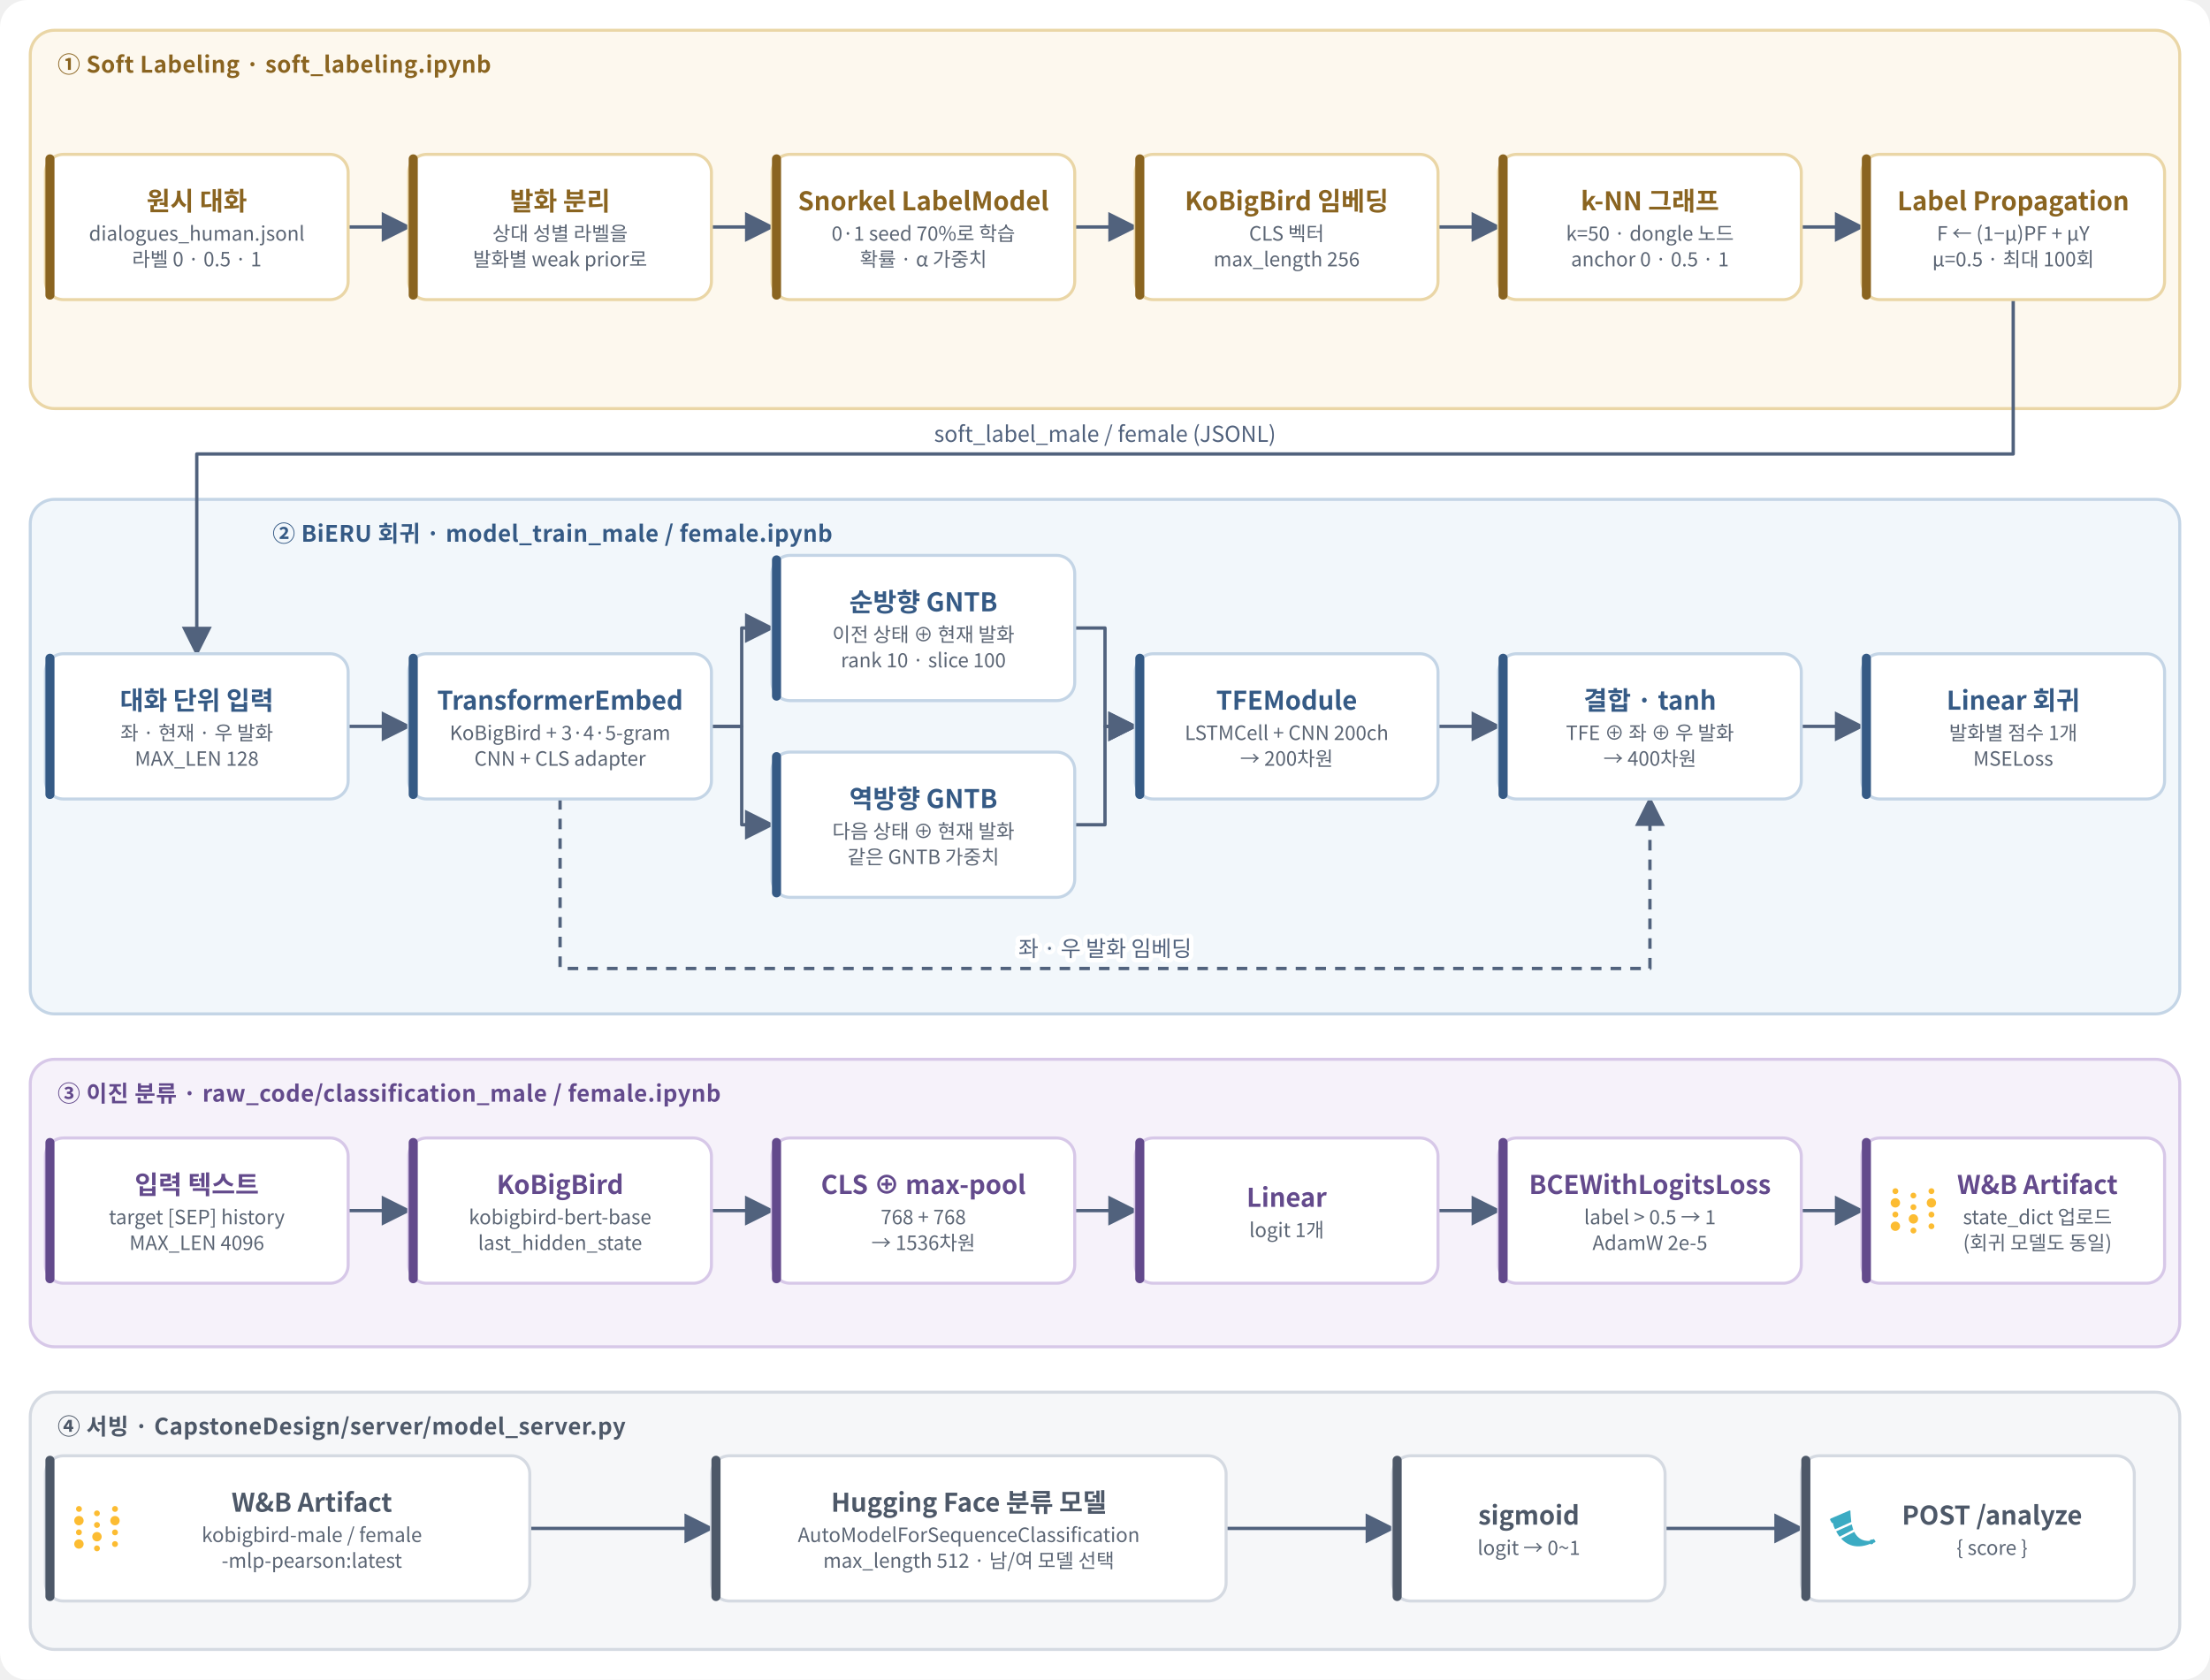
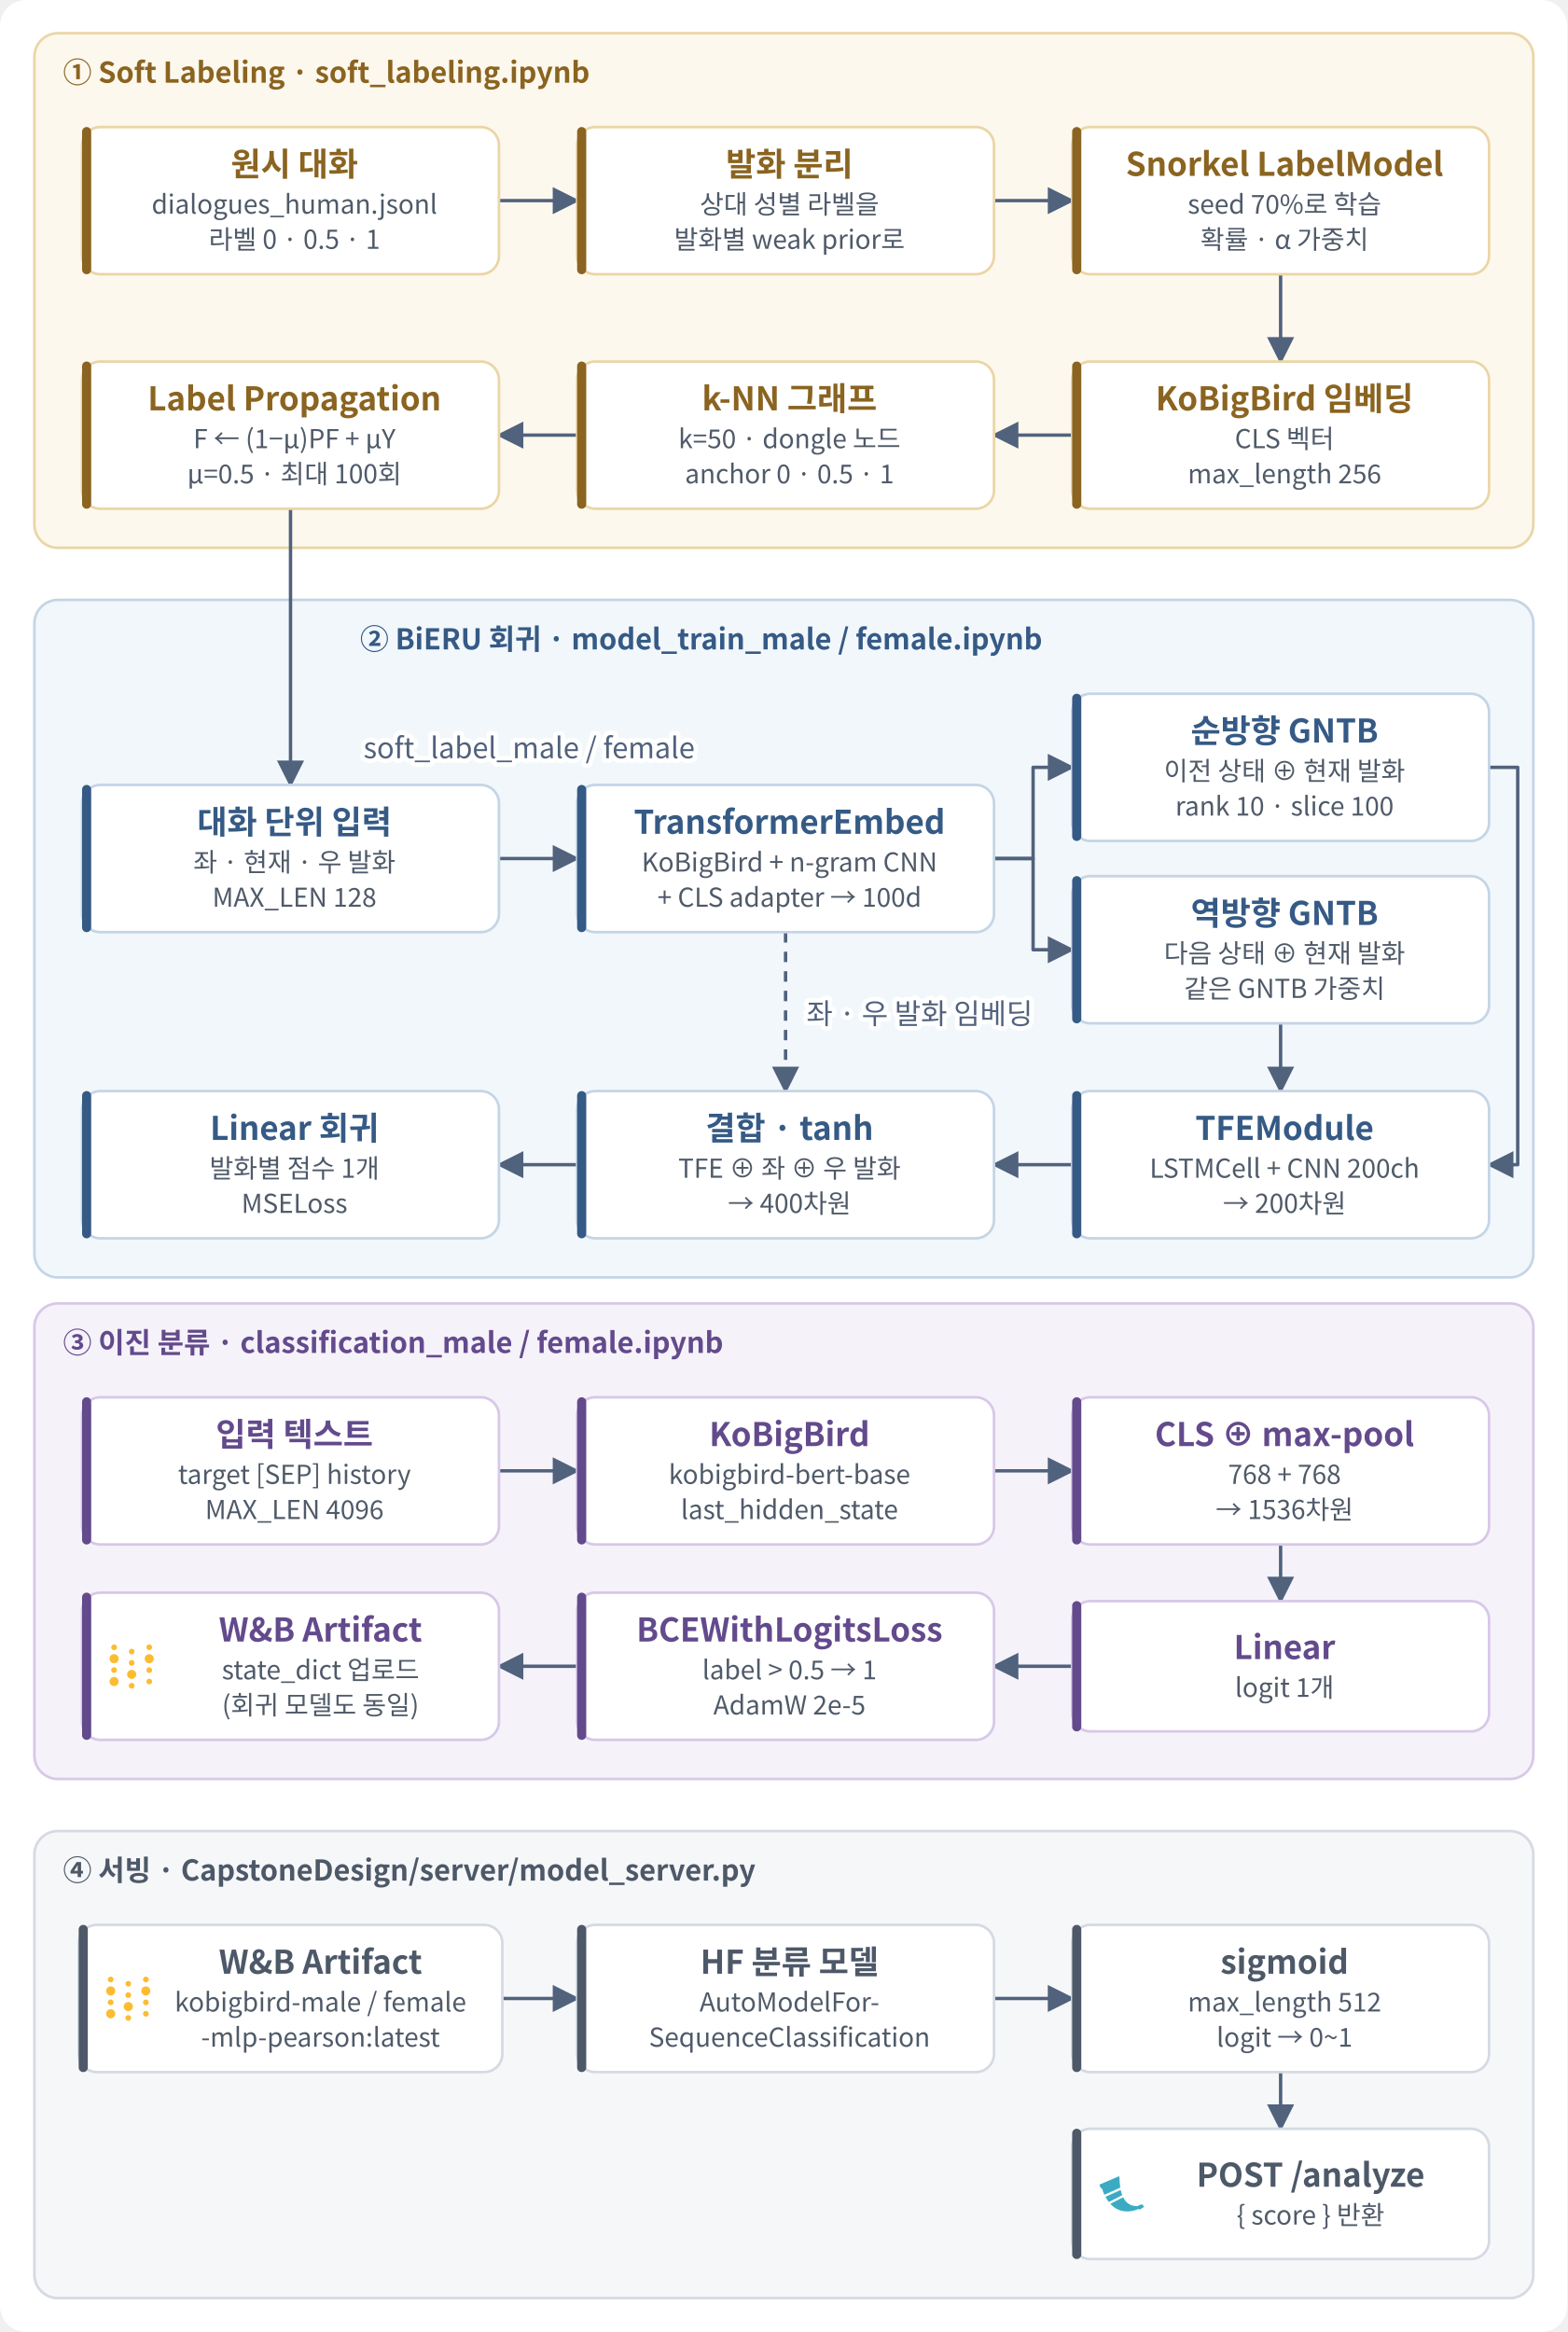
- <svg xmlns="http://www.w3.org/2000/svg" viewBox="0 0 1460 1110" width="1460" height="1110" font-family="Pretendard, 'Apple SD Gothic Neo', 'Noto Sans KR', 'Noto Sans CJK KR', 'Malgun Gothic', sans-serif">
+ <svg xmlns="http://www.w3.org/2000/svg" viewBox="-43 -44 1203 1790" width="1203" height="1790" font-family="Pretendard, 'Apple SD Gothic Neo', 'Noto Sans KR', 'Noto Sans CJK KR', 'Malgun Gothic', sans-serif">
  <defs>
-     <marker id="ah" viewBox="0 0 10 10" refX="9" refY="5" markerWidth="9" markerHeight="9" orient="auto-start-reverse">
+     <marker id="ah" viewBox="0 0 10 10" refX="9" refY="5" markerWidth="8" markerHeight="8" orient="auto-start-reverse">
      <path d="M0,0 L10,5 L0,10 z" fill="#51627d" />
    </marker>
  </defs>
-   <rect x="0" y="0" width="1460" height="1110" rx="18" fill="#ffffff" />
-   <rect x="20" y="20" width="1420" height="250" rx="16" fill="#fdf8ee" stroke="#ead6a6" stroke-width="2" />
-   <text x="38" y="48" font-size="15" font-weight="700" fill="#8a6420" letter-spacing="0.3">① Soft Labeling  ·  soft_labeling.ipynb</text>
-   <rect x="20" y="330" width="1420" height="340" rx="16" fill="#f2f7fb" stroke="#c4d5e6" stroke-width="2" />
-   <text x="180" y="358" font-size="15" font-weight="700" fill="#355a85" letter-spacing="0.3">② BiERU 회귀  ·  model_train_male / female.ipynb</text>
-   <rect x="20" y="700" width="1420" height="190" rx="16" fill="#f6f2fa" stroke="#d7c8e8" stroke-width="2" />
-   <text x="38" y="728" font-size="15" font-weight="700" fill="#634a8c" letter-spacing="0.3">③ 이진 분류  ·  raw_code/classification_male / female.ipynb</text>
-   <rect x="20" y="920" width="1420" height="170" rx="16" fill="#f6f7f9" stroke="#d5dae2" stroke-width="2" />
-   <text x="38" y="948" font-size="15" font-weight="700" fill="#4d5868" letter-spacing="0.3">④ 서빙  ·  CapstoneDesign/server/model_server.py</text>
-   <path d="M230.0,150.0 L270.0,150.0" fill="none" stroke="#51627d" stroke-width="2.2" stroke-linejoin="round" marker-end="url(#ah)" />
-   <path d="M470.0,150.0 L510.0,150.0" fill="none" stroke="#51627d" stroke-width="2.2" stroke-linejoin="round" marker-end="url(#ah)" />
-   <path d="M710.0,150.0 L750.0,150.0" fill="none" stroke="#51627d" stroke-width="2.2" stroke-linejoin="round" marker-end="url(#ah)" />
-   <path d="M950.0,150.0 L990.0,150.0" fill="none" stroke="#51627d" stroke-width="2.2" stroke-linejoin="round" marker-end="url(#ah)" />
-   <path d="M1190.0,150.0 L1230.0,150.0" fill="none" stroke="#51627d" stroke-width="2.2" stroke-linejoin="round" marker-end="url(#ah)" />
-   <path d="M1330.0,198.0 L1330.0,300.0 L130.0,300.0 L130.0,432.0" fill="none" stroke="#51627d" stroke-width="2.2" stroke-linejoin="round" marker-end="url(#ah)" />
-   <path d="M230.0,480.0 L270.0,480.0" fill="none" stroke="#51627d" stroke-width="2.2" stroke-linejoin="round" marker-end="url(#ah)" />
-   <path d="M470.0,480.0 L490.0,480.0 L490.0,415.0 L510.0,415.0" fill="none" stroke="#51627d" stroke-width="2.2" stroke-linejoin="round" marker-end="url(#ah)" />
-   <path d="M470.0,480.0 L490.0,480.0 L490.0,545.0 L510.0,545.0" fill="none" stroke="#51627d" stroke-width="2.2" stroke-linejoin="round" marker-end="url(#ah)" />
-   <path d="M710.0,415.0 L730.0,415.0 L730.0,480.0 L750.0,480.0" fill="none" stroke="#51627d" stroke-width="2.2" stroke-linejoin="round" marker-end="url(#ah)" />
-   <path d="M710.0,545.0 L730.0,545.0 L730.0,480.0 L750.0,480.0" fill="none" stroke="#51627d" stroke-width="2.2" stroke-linejoin="round" marker-end="url(#ah)" />
-   <path d="M950.0,480.0 L990.0,480.0" fill="none" stroke="#51627d" stroke-width="2.2" stroke-linejoin="round" marker-end="url(#ah)" />
-   <path d="M1190.0,480.0 L1230.0,480.0" fill="none" stroke="#51627d" stroke-width="2.2" stroke-linejoin="round" marker-end="url(#ah)" />
-   <path d="M370.0,528.0 L370.0,640.0 L1090.0,640.0 L1090.0,528.0" fill="none" stroke="#51627d" stroke-width="2.2" stroke-linejoin="round" stroke-dasharray="7 6" marker-end="url(#ah)" />
-   <path d="M230.0,800.0 L270.0,800.0" fill="none" stroke="#51627d" stroke-width="2.2" stroke-linejoin="round" marker-end="url(#ah)" />
-   <path d="M470.0,800.0 L510.0,800.0" fill="none" stroke="#51627d" stroke-width="2.2" stroke-linejoin="round" marker-end="url(#ah)" />
-   <path d="M710.0,800.0 L750.0,800.0" fill="none" stroke="#51627d" stroke-width="2.2" stroke-linejoin="round" marker-end="url(#ah)" />
-   <path d="M950.0,800.0 L990.0,800.0" fill="none" stroke="#51627d" stroke-width="2.2" stroke-linejoin="round" marker-end="url(#ah)" />
-   <path d="M1190.0,800.0 L1230.0,800.0" fill="none" stroke="#51627d" stroke-width="2.2" stroke-linejoin="round" marker-end="url(#ah)" />
-   <path d="M350.0,1010.0 L470.0,1010.0" fill="none" stroke="#51627d" stroke-width="2.2" stroke-linejoin="round" marker-end="url(#ah)" />
-   <path d="M810.0,1010.0 L920.0,1010.0" fill="none" stroke="#51627d" stroke-width="2.2" stroke-linejoin="round" marker-end="url(#ah)" />
-   <path d="M1100.0,1010.0 L1190.0,1010.0" fill="none" stroke="#51627d" stroke-width="2.2" stroke-linejoin="round" marker-end="url(#ah)" />
-   <rect x="30.0" y="102.0" width="200" height="96" rx="12" fill="#ffffff" stroke="#ead6a6" stroke-width="2" />
-   <rect x="30.0" y="102.0" width="6" height="96" rx="3" fill="#8a6420" />
-   <text x="130" y="139.0" text-anchor="middle" font-size="17" font-weight="700" fill="#8a6420">원시 대화</text>
-   <text x="130" y="159.0" text-anchor="middle" font-size="13" fill="#5b6574">dialogues_human.jsonl</text>
-   <text x="130" y="176.0" text-anchor="middle" font-size="13" fill="#5b6574">라벨 0 · 0.5 · 1</text>
-   <rect x="270.0" y="102.0" width="200" height="96" rx="12" fill="#ffffff" stroke="#ead6a6" stroke-width="2" />
-   <rect x="270.0" y="102.0" width="6" height="96" rx="3" fill="#8a6420" />
-   <text x="370" y="139.0" text-anchor="middle" font-size="17" font-weight="700" fill="#8a6420">발화 분리</text>
-   <text x="370" y="159.0" text-anchor="middle" font-size="13" fill="#5b6574">상대 성별 라벨을</text>
-   <text x="370" y="176.0" text-anchor="middle" font-size="13" fill="#5b6574">발화별 weak prior로</text>
-   <rect x="510.0" y="102.0" width="200" height="96" rx="12" fill="#ffffff" stroke="#ead6a6" stroke-width="2" />
-   <rect x="510.0" y="102.0" width="6" height="96" rx="3" fill="#8a6420" />
-   <text x="610" y="139.0" text-anchor="middle" font-size="17" font-weight="700" fill="#8a6420">Snorkel LabelModel</text>
-   <text x="610" y="159.0" text-anchor="middle" font-size="13" fill="#5b6574">0·1 seed 70%로 학습</text>
-   <text x="610" y="176.0" text-anchor="middle" font-size="13" fill="#5b6574">확률 · α 가중치</text>
-   <rect x="750.0" y="102.0" width="200" height="96" rx="12" fill="#ffffff" stroke="#ead6a6" stroke-width="2" />
-   <rect x="750.0" y="102.0" width="6" height="96" rx="3" fill="#8a6420" />
-   <text x="850" y="139.0" text-anchor="middle" font-size="17" font-weight="700" fill="#8a6420">KoBigBird 임베딩</text>
-   <text x="850" y="159.0" text-anchor="middle" font-size="13" fill="#5b6574">CLS 벡터</text>
-   <text x="850" y="176.0" text-anchor="middle" font-size="13" fill="#5b6574">max_length 256</text>
-   <rect x="990.0" y="102.0" width="200" height="96" rx="12" fill="#ffffff" stroke="#ead6a6" stroke-width="2" />
-   <rect x="990.0" y="102.0" width="6" height="96" rx="3" fill="#8a6420" />
-   <text x="1090" y="139.0" text-anchor="middle" font-size="17" font-weight="700" fill="#8a6420">k-NN 그래프</text>
-   <text x="1090" y="159.0" text-anchor="middle" font-size="13" fill="#5b6574">k=50 · dongle 노드</text>
-   <text x="1090" y="176.0" text-anchor="middle" font-size="13" fill="#5b6574">anchor 0 · 0.5 · 1</text>
-   <rect x="1230.0" y="102.0" width="200" height="96" rx="12" fill="#ffffff" stroke="#ead6a6" stroke-width="2" />
-   <rect x="1230.0" y="102.0" width="6" height="96" rx="3" fill="#8a6420" />
-   <text x="1330" y="139.0" text-anchor="middle" font-size="17" font-weight="700" fill="#8a6420">Label Propagation</text>
-   <text x="1330" y="159.0" text-anchor="middle" font-size="13" fill="#5b6574">F ← (1−μ)PF + μY</text>
-   <text x="1330" y="176.0" text-anchor="middle" font-size="13" fill="#5b6574">μ=0.5 · 최대 100회</text>
-   <rect x="30.0" y="432.0" width="200" height="96" rx="12" fill="#ffffff" stroke="#c4d5e6" stroke-width="2" />
-   <rect x="30.0" y="432.0" width="6" height="96" rx="3" fill="#355a85" />
-   <text x="130" y="469.0" text-anchor="middle" font-size="17" font-weight="700" fill="#355a85">대화 단위 입력</text>
-   <text x="130" y="489.0" text-anchor="middle" font-size="13" fill="#5b6574">좌 · 현재 · 우 발화</text>
-   <text x="130" y="506.0" text-anchor="middle" font-size="13" fill="#5b6574">MAX_LEN 128</text>
-   <rect x="270.0" y="432.0" width="200" height="96" rx="12" fill="#ffffff" stroke="#c4d5e6" stroke-width="2" />
-   <rect x="270.0" y="432.0" width="6" height="96" rx="3" fill="#355a85" />
-   <text x="370" y="469.0" text-anchor="middle" font-size="17" font-weight="700" fill="#355a85">TransformerEmbed</text>
-   <text x="370" y="489.0" text-anchor="middle" font-size="13" fill="#5b6574">KoBigBird + 3·4·5-gram</text>
-   <text x="370" y="506.0" text-anchor="middle" font-size="13" fill="#5b6574">CNN + CLS adapter</text>
-   <rect x="510.0" y="367.0" width="200" height="96" rx="12" fill="#ffffff" stroke="#c4d5e6" stroke-width="2" />
-   <rect x="510.0" y="367.0" width="6" height="96" rx="3" fill="#355a85" />
-   <text x="610" y="404.0" text-anchor="middle" font-size="17" font-weight="700" fill="#355a85">순방향 GNTB</text>
-   <text x="610" y="424.0" text-anchor="middle" font-size="13" fill="#5b6574">이전 상태 ⊕ 현재 발화</text>
-   <text x="610" y="441.0" text-anchor="middle" font-size="13" fill="#5b6574">rank 10 · slice 100</text>
-   <rect x="510.0" y="497.0" width="200" height="96" rx="12" fill="#ffffff" stroke="#c4d5e6" stroke-width="2" />
-   <rect x="510.0" y="497.0" width="6" height="96" rx="3" fill="#355a85" />
-   <text x="610" y="534.0" text-anchor="middle" font-size="17" font-weight="700" fill="#355a85">역방향 GNTB</text>
-   <text x="610" y="554.0" text-anchor="middle" font-size="13" fill="#5b6574">다음 상태 ⊕ 현재 발화</text>
-   <text x="610" y="571.0" text-anchor="middle" font-size="13" fill="#5b6574">같은 GNTB 가중치</text>
-   <rect x="750.0" y="432.0" width="200" height="96" rx="12" fill="#ffffff" stroke="#c4d5e6" stroke-width="2" />
-   <rect x="750.0" y="432.0" width="6" height="96" rx="3" fill="#355a85" />
-   <text x="850" y="469.0" text-anchor="middle" font-size="17" font-weight="700" fill="#355a85">TFEModule</text>
-   <text x="850" y="489.0" text-anchor="middle" font-size="13" fill="#5b6574">LSTMCell + CNN 200ch</text>
-   <text x="850" y="506.0" text-anchor="middle" font-size="13" fill="#5b6574">→ 200차원</text>
-   <rect x="990.0" y="432.0" width="200" height="96" rx="12" fill="#ffffff" stroke="#c4d5e6" stroke-width="2" />
-   <rect x="990.0" y="432.0" width="6" height="96" rx="3" fill="#355a85" />
-   <text x="1090" y="469.0" text-anchor="middle" font-size="17" font-weight="700" fill="#355a85">결합 · tanh</text>
-   <text x="1090" y="489.0" text-anchor="middle" font-size="13" fill="#5b6574">TFE ⊕ 좌 ⊕ 우 발화</text>
-   <text x="1090" y="506.0" text-anchor="middle" font-size="13" fill="#5b6574">→ 400차원</text>
-   <rect x="1230.0" y="432.0" width="200" height="96" rx="12" fill="#ffffff" stroke="#c4d5e6" stroke-width="2" />
-   <rect x="1230.0" y="432.0" width="6" height="96" rx="3" fill="#355a85" />
-   <text x="1330" y="469.0" text-anchor="middle" font-size="17" font-weight="700" fill="#355a85">Linear 회귀</text>
-   <text x="1330" y="489.0" text-anchor="middle" font-size="13" fill="#5b6574">발화별 점수 1개</text>
-   <text x="1330" y="506.0" text-anchor="middle" font-size="13" fill="#5b6574">MSELoss</text>
-   <rect x="30.0" y="752.0" width="200" height="96" rx="12" fill="#ffffff" stroke="#d7c8e8" stroke-width="2" />
-   <rect x="30.0" y="752.0" width="6" height="96" rx="3" fill="#634a8c" />
-   <text x="130" y="789.0" text-anchor="middle" font-size="17" font-weight="700" fill="#634a8c">입력 텍스트</text>
-   <text x="130" y="809.0" text-anchor="middle" font-size="13" fill="#5b6574">target [SEP] history</text>
-   <text x="130" y="826.0" text-anchor="middle" font-size="13" fill="#5b6574">MAX_LEN 4096</text>
-   <rect x="270.0" y="752.0" width="200" height="96" rx="12" fill="#ffffff" stroke="#d7c8e8" stroke-width="2" />
-   <rect x="270.0" y="752.0" width="6" height="96" rx="3" fill="#634a8c" />
-   <text x="370" y="789.0" text-anchor="middle" font-size="17" font-weight="700" fill="#634a8c">KoBigBird</text>
-   <text x="370" y="809.0" text-anchor="middle" font-size="13" fill="#5b6574">kobigbird-bert-base</text>
-   <text x="370" y="826.0" text-anchor="middle" font-size="13" fill="#5b6574">last_hidden_state</text>
-   <rect x="510.0" y="752.0" width="200" height="96" rx="12" fill="#ffffff" stroke="#d7c8e8" stroke-width="2" />
-   <rect x="510.0" y="752.0" width="6" height="96" rx="3" fill="#634a8c" />
-   <text x="610" y="789.0" text-anchor="middle" font-size="17" font-weight="700" fill="#634a8c">CLS ⊕ max-pool</text>
-   <text x="610" y="809.0" text-anchor="middle" font-size="13" fill="#5b6574">768 + 768</text>
-   <text x="610" y="826.0" text-anchor="middle" font-size="13" fill="#5b6574">→ 1536차원</text>
-   <rect x="750.0" y="752.0" width="200" height="96" rx="12" fill="#ffffff" stroke="#d7c8e8" stroke-width="2" />
-   <rect x="750.0" y="752.0" width="6" height="96" rx="3" fill="#634a8c" />
-   <text x="850" y="797.5" text-anchor="middle" font-size="17" font-weight="700" fill="#634a8c">Linear</text>
-   <text x="850" y="817.5" text-anchor="middle" font-size="13" fill="#5b6574">logit 1개</text>
-   <rect x="990.0" y="752.0" width="200" height="96" rx="12" fill="#ffffff" stroke="#d7c8e8" stroke-width="2" />
-   <rect x="990.0" y="752.0" width="6" height="96" rx="3" fill="#634a8c" />
-   <text x="1090" y="789.0" text-anchor="middle" font-size="17" font-weight="700" fill="#634a8c">BCEWithLogitsLoss</text>
-   <text x="1090" y="809.0" text-anchor="middle" font-size="13" fill="#5b6574">label &gt; 0.5 → 1</text>
-   <text x="1090" y="826.0" text-anchor="middle" font-size="13" fill="#5b6574">AdamW 2e-5</text>
-   <rect x="1230.0" y="752.0" width="200" height="96" rx="12" fill="#ffffff" stroke="#d7c8e8" stroke-width="2" />
-   <rect x="1230.0" y="752.0" width="6" height="96" rx="3" fill="#634a8c" />
-   <svg x="1249.0" y="785.0" width="30" height="30" viewBox="0 0 24 24">
+   <rect x="-43" y="-44" width="1203" height="1790" rx="20" fill="#ffffff" />
+   <rect x="-16.6" y="-18.5" width="1150.6" height="395.0" rx="18" fill="#fdf8ee" stroke="#ead6a6" stroke-width="2" />
+   <text x="5.4" y="19.5" font-size="22" font-weight="700" fill="#8a6420">① Soft Labeling · soft_labeling.ipynb</text>
+   <rect x="-16.6" y="416.5" width="1150.6" height="520.0" rx="18" fill="#f2f7fb" stroke="#c4d5e6" stroke-width="2" />
+   <text x="233.4" y="454.5" font-size="22" font-weight="700" fill="#355a85">② BiERU 회귀 · model_train_male / female.ipynb</text>
+   <rect x="-16.6" y="956.5" width="1150.6" height="365.0" rx="18" fill="#f6f2fa" stroke="#d7c8e8" stroke-width="2" />
+   <text x="5.4" y="994.5" font-size="22" font-weight="700" fill="#634a8c">③ 이진 분류 · classification_male / female.ipynb</text>
+   <rect x="-16.6" y="1361.5" width="1150.6" height="358.5" rx="18" fill="#f6f7f9" stroke="#d5dae2" stroke-width="2" />
+   <text x="5.4" y="1399.5" font-size="22" font-weight="700" fill="#4d5868">④ 서빙 · CapstoneDesign/server/model_server.py</text>
+   <path d="M340.0,110.0 L400.0,110.0" fill="none" stroke="#51627d" stroke-width="2.6" stroke-linejoin="round" marker-end="url(#ah)" />
+   <path d="M720.0,110.0 L780.0,110.0" fill="none" stroke="#51627d" stroke-width="2.6" stroke-linejoin="round" marker-end="url(#ah)" />
+   <path d="M940.0,166.5 L940.0,233.5" fill="none" stroke="#51627d" stroke-width="2.6" stroke-linejoin="round" marker-end="url(#ah)" />
+   <path d="M780.0,290.0 L720.0,290.0" fill="none" stroke="#51627d" stroke-width="2.6" stroke-linejoin="round" marker-end="url(#ah)" />
+   <path d="M400.0,290.0 L340.0,290.0" fill="none" stroke="#51627d" stroke-width="2.6" stroke-linejoin="round" marker-end="url(#ah)" />
+   <path d="M180.0,346.5 L180.0,558.5" fill="none" stroke="#51627d" stroke-width="2.6" stroke-linejoin="round" marker-end="url(#ah)" />
+   <path d="M340.0,615.0 L400.0,615.0" fill="none" stroke="#51627d" stroke-width="2.6" stroke-linejoin="round" marker-end="url(#ah)" />
+   <path d="M720.0,615.0 L750.0,615.0 L750.0,545.0 L780.0,545.0" fill="none" stroke="#51627d" stroke-width="2.6" stroke-linejoin="round" marker-end="url(#ah)" />
+   <path d="M720.0,615.0 L750.0,615.0 L750.0,685.0 L780.0,685.0" fill="none" stroke="#51627d" stroke-width="2.6" stroke-linejoin="round" marker-end="url(#ah)" />
+   <path d="M1100.0,545.0 L1122.0,545.0 L1122.0,850.0 L1100.0,850.0" fill="none" stroke="#51627d" stroke-width="2.6" stroke-linejoin="round" marker-end="url(#ah)" />
+   <path d="M940.0,741.5 L940.0,793.5" fill="none" stroke="#51627d" stroke-width="2.6" stroke-linejoin="round" marker-end="url(#ah)" />
+   <path d="M780.0,850.0 L720.0,850.0" fill="none" stroke="#51627d" stroke-width="2.6" stroke-linejoin="round" marker-end="url(#ah)" />
+   <path d="M400.0,850.0 L340.0,850.0" fill="none" stroke="#51627d" stroke-width="2.6" stroke-linejoin="round" marker-end="url(#ah)" />
+   <path d="M560.0,671.5 L560.0,793.5" fill="none" stroke="#51627d" stroke-width="2.6" stroke-linejoin="round" stroke-dasharray="8 7" marker-end="url(#ah)" />
+   <path d="M340.0,1085.0 L400.0,1085.0" fill="none" stroke="#51627d" stroke-width="2.6" stroke-linejoin="round" marker-end="url(#ah)" />
+   <path d="M720.0,1085.0 L780.0,1085.0" fill="none" stroke="#51627d" stroke-width="2.6" stroke-linejoin="round" marker-end="url(#ah)" />
+   <path d="M940.0,1141.5 L940.0,1185.0" fill="none" stroke="#51627d" stroke-width="2.6" stroke-linejoin="round" marker-end="url(#ah)" />
+   <path d="M780.0,1235.0 L720.0,1235.0" fill="none" stroke="#51627d" stroke-width="2.6" stroke-linejoin="round" marker-end="url(#ah)" />
+   <path d="M400.0,1235.0 L340.0,1235.0" fill="none" stroke="#51627d" stroke-width="2.6" stroke-linejoin="round" marker-end="url(#ah)" />
+   <path d="M342.6,1490.0 L400.0,1490.0" fill="none" stroke="#51627d" stroke-width="2.6" stroke-linejoin="round" marker-end="url(#ah)" />
+   <path d="M720.0,1490.0 L780.0,1490.0" fill="none" stroke="#51627d" stroke-width="2.6" stroke-linejoin="round" marker-end="url(#ah)" />
+   <path d="M940.0,1546.5 L940.0,1590.0" fill="none" stroke="#51627d" stroke-width="2.6" stroke-linejoin="round" marker-end="url(#ah)" />
+   <rect x="20.0" y="53.5" width="320.0" height="113.0" rx="14" fill="#ffffff" stroke="#ead6a6" stroke-width="2" />
+   <rect x="20.0" y="53.5" width="7" height="113.0" rx="3.5" fill="#8a6420" />
+   <text x="183.0" y="91.0" text-anchor="middle" font-size="25" font-weight="700" fill="#8a6420">원시 대화</text>
+   <text x="183.0" y="120.0" text-anchor="middle" font-size="20" fill="#4f5a69">dialogues_human.jsonl</text>
+   <text x="183.0" y="147.0" text-anchor="middle" font-size="20" fill="#4f5a69">라벨 0 · 0.5 · 1</text>
+   <rect x="400.0" y="53.5" width="320.0" height="113.0" rx="14" fill="#ffffff" stroke="#ead6a6" stroke-width="2" />
+   <rect x="400.0" y="53.5" width="7" height="113.0" rx="3.5" fill="#8a6420" />
+   <text x="563.0" y="91.0" text-anchor="middle" font-size="25" font-weight="700" fill="#8a6420">발화 분리</text>
+   <text x="563.0" y="120.0" text-anchor="middle" font-size="20" fill="#4f5a69">상대 성별 라벨을</text>
+   <text x="563.0" y="147.0" text-anchor="middle" font-size="20" fill="#4f5a69">발화별 weak prior로</text>
+   <rect x="780.0" y="53.5" width="320.0" height="113.0" rx="14" fill="#ffffff" stroke="#ead6a6" stroke-width="2" />
+   <rect x="780.0" y="53.5" width="7" height="113.0" rx="3.5" fill="#8a6420" />
+   <text x="943.0" y="91.0" text-anchor="middle" font-size="25" font-weight="700" fill="#8a6420">Snorkel LabelModel</text>
+   <text x="943.0" y="120.0" text-anchor="middle" font-size="20" fill="#4f5a69">seed 70%로 학습</text>
+   <text x="943.0" y="147.0" text-anchor="middle" font-size="20" fill="#4f5a69">확률 · α 가중치</text>
+   <rect x="780.0" y="233.5" width="320.0" height="113.0" rx="14" fill="#ffffff" stroke="#ead6a6" stroke-width="2" />
+   <rect x="780.0" y="233.5" width="7" height="113.0" rx="3.5" fill="#8a6420" />
+   <text x="943.0" y="271.0" text-anchor="middle" font-size="25" font-weight="700" fill="#8a6420">KoBigBird 임베딩</text>
+   <text x="943.0" y="300.0" text-anchor="middle" font-size="20" fill="#4f5a69">CLS 벡터</text>
+   <text x="943.0" y="327.0" text-anchor="middle" font-size="20" fill="#4f5a69">max_length 256</text>
+   <rect x="400.0" y="233.5" width="320.0" height="113.0" rx="14" fill="#ffffff" stroke="#ead6a6" stroke-width="2" />
+   <rect x="400.0" y="233.5" width="7" height="113.0" rx="3.5" fill="#8a6420" />
+   <text x="563.0" y="271.0" text-anchor="middle" font-size="25" font-weight="700" fill="#8a6420">k-NN 그래프</text>
+   <text x="563.0" y="300.0" text-anchor="middle" font-size="20" fill="#4f5a69">k=50 · dongle 노드</text>
+   <text x="563.0" y="327.0" text-anchor="middle" font-size="20" fill="#4f5a69">anchor 0 · 0.5 · 1</text>
+   <rect x="20.0" y="233.5" width="320.0" height="113.0" rx="14" fill="#ffffff" stroke="#ead6a6" stroke-width="2" />
+   <rect x="20.0" y="233.5" width="7" height="113.0" rx="3.5" fill="#8a6420" />
+   <text x="183.0" y="271.0" text-anchor="middle" font-size="25" font-weight="700" fill="#8a6420">Label Propagation</text>
+   <text x="183.0" y="300.0" text-anchor="middle" font-size="20" fill="#4f5a69">F ← (1−μ)PF + μY</text>
+   <text x="183.0" y="327.0" text-anchor="middle" font-size="20" fill="#4f5a69">μ=0.5 · 최대 100회</text>
+   <rect x="20.0" y="558.5" width="320.0" height="113.0" rx="14" fill="#ffffff" stroke="#c4d5e6" stroke-width="2" />
+   <rect x="20.0" y="558.5" width="7" height="113.0" rx="3.5" fill="#355a85" />
+   <text x="183.0" y="596.0" text-anchor="middle" font-size="25" font-weight="700" fill="#355a85">대화 단위 입력</text>
+   <text x="183.0" y="625.0" text-anchor="middle" font-size="20" fill="#4f5a69">좌 · 현재 · 우 발화</text>
+   <text x="183.0" y="652.0" text-anchor="middle" font-size="20" fill="#4f5a69">MAX_LEN 128</text>
+   <rect x="400.0" y="558.5" width="320.0" height="113.0" rx="14" fill="#ffffff" stroke="#c4d5e6" stroke-width="2" />
+   <rect x="400.0" y="558.5" width="7" height="113.0" rx="3.5" fill="#355a85" />
+   <text x="563.0" y="596.0" text-anchor="middle" font-size="25" font-weight="700" fill="#355a85">TransformerEmbed</text>
+   <text x="563.0" y="625.0" text-anchor="middle" font-size="20" fill="#4f5a69">KoBigBird + n-gram CNN</text>
+   <text x="563.0" y="652.0" text-anchor="middle" font-size="20" fill="#4f5a69">+ CLS adapter → 100d</text>
+   <rect x="780.0" y="488.5" width="320.0" height="113.0" rx="14" fill="#ffffff" stroke="#c4d5e6" stroke-width="2" />
+   <rect x="780.0" y="488.5" width="7" height="113.0" rx="3.5" fill="#355a85" />
+   <text x="943.0" y="526.0" text-anchor="middle" font-size="25" font-weight="700" fill="#355a85">순방향 GNTB</text>
+   <text x="943.0" y="555.0" text-anchor="middle" font-size="20" fill="#4f5a69">이전 상태 ⊕ 현재 발화</text>
+   <text x="943.0" y="582.0" text-anchor="middle" font-size="20" fill="#4f5a69">rank 10 · slice 100</text>
+   <rect x="780.0" y="628.5" width="320.0" height="113.0" rx="14" fill="#ffffff" stroke="#c4d5e6" stroke-width="2" />
+   <rect x="780.0" y="628.5" width="7" height="113.0" rx="3.5" fill="#355a85" />
+   <text x="943.0" y="666.0" text-anchor="middle" font-size="25" font-weight="700" fill="#355a85">역방향 GNTB</text>
+   <text x="943.0" y="695.0" text-anchor="middle" font-size="20" fill="#4f5a69">다음 상태 ⊕ 현재 발화</text>
+   <text x="943.0" y="722.0" text-anchor="middle" font-size="20" fill="#4f5a69">같은 GNTB 가중치</text>
+   <rect x="780.0" y="793.5" width="320.0" height="113.0" rx="14" fill="#ffffff" stroke="#c4d5e6" stroke-width="2" />
+   <rect x="780.0" y="793.5" width="7" height="113.0" rx="3.5" fill="#355a85" />
+   <text x="943.0" y="831.0" text-anchor="middle" font-size="25" font-weight="700" fill="#355a85">TFEModule</text>
+   <text x="943.0" y="860.0" text-anchor="middle" font-size="20" fill="#4f5a69">LSTMCell + CNN 200ch</text>
+   <text x="943.0" y="887.0" text-anchor="middle" font-size="20" fill="#4f5a69">→ 200차원</text>
+   <rect x="400.0" y="793.5" width="320.0" height="113.0" rx="14" fill="#ffffff" stroke="#c4d5e6" stroke-width="2" />
+   <rect x="400.0" y="793.5" width="7" height="113.0" rx="3.5" fill="#355a85" />
+   <text x="563.0" y="831.0" text-anchor="middle" font-size="25" font-weight="700" fill="#355a85">결합 · tanh</text>
+   <text x="563.0" y="860.0" text-anchor="middle" font-size="20" fill="#4f5a69">TFE ⊕ 좌 ⊕ 우 발화</text>
+   <text x="563.0" y="887.0" text-anchor="middle" font-size="20" fill="#4f5a69">→ 400차원</text>
+   <rect x="20.0" y="793.5" width="320.0" height="113.0" rx="14" fill="#ffffff" stroke="#c4d5e6" stroke-width="2" />
+   <rect x="20.0" y="793.5" width="7" height="113.0" rx="3.5" fill="#355a85" />
+   <text x="183.0" y="831.0" text-anchor="middle" font-size="25" font-weight="700" fill="#355a85">Linear 회귀</text>
+   <text x="183.0" y="860.0" text-anchor="middle" font-size="20" fill="#4f5a69">발화별 점수 1개</text>
+   <text x="183.0" y="887.0" text-anchor="middle" font-size="20" fill="#4f5a69">MSELoss</text>
+   <rect x="20.0" y="1028.5" width="320.0" height="113.0" rx="14" fill="#ffffff" stroke="#d7c8e8" stroke-width="2" />
+   <rect x="20.0" y="1028.5" width="7" height="113.0" rx="3.5" fill="#634a8c" />
+   <text x="183.0" y="1066.0" text-anchor="middle" font-size="25" font-weight="700" fill="#634a8c">입력 텍스트</text>
+   <text x="183.0" y="1095.0" text-anchor="middle" font-size="20" fill="#4f5a69">target [SEP] history</text>
+   <text x="183.0" y="1122.0" text-anchor="middle" font-size="20" fill="#4f5a69">MAX_LEN 4096</text>
+   <rect x="400.0" y="1028.5" width="320.0" height="113.0" rx="14" fill="#ffffff" stroke="#d7c8e8" stroke-width="2" />
+   <rect x="400.0" y="1028.5" width="7" height="113.0" rx="3.5" fill="#634a8c" />
+   <text x="563.0" y="1066.0" text-anchor="middle" font-size="25" font-weight="700" fill="#634a8c">KoBigBird</text>
+   <text x="563.0" y="1095.0" text-anchor="middle" font-size="20" fill="#4f5a69">kobigbird-bert-base</text>
+   <text x="563.0" y="1122.0" text-anchor="middle" font-size="20" fill="#4f5a69">last_hidden_state</text>
+   <rect x="780.0" y="1028.5" width="320.0" height="113.0" rx="14" fill="#ffffff" stroke="#d7c8e8" stroke-width="2" />
+   <rect x="780.0" y="1028.5" width="7" height="113.0" rx="3.5" fill="#634a8c" />
+   <text x="943.0" y="1066.0" text-anchor="middle" font-size="25" font-weight="700" fill="#634a8c">CLS ⊕ max-pool</text>
+   <text x="943.0" y="1095.0" text-anchor="middle" font-size="20" fill="#4f5a69">768 + 768</text>
+   <text x="943.0" y="1122.0" text-anchor="middle" font-size="20" fill="#4f5a69">→ 1536차원</text>
+   <rect x="780.0" y="1185.0" width="320.0" height="100.0" rx="14" fill="#ffffff" stroke="#d7c8e8" stroke-width="2" />
+   <rect x="780.0" y="1185.0" width="7" height="100.0" rx="3.5" fill="#634a8c" />
+   <text x="943.0" y="1229.5" text-anchor="middle" font-size="25" font-weight="700" fill="#634a8c">Linear</text>
+   <text x="943.0" y="1258.5" text-anchor="middle" font-size="20" fill="#4f5a69">logit 1개</text>
+   <rect x="400.0" y="1178.5" width="320.0" height="113.0" rx="14" fill="#ffffff" stroke="#d7c8e8" stroke-width="2" />
+   <rect x="400.0" y="1178.5" width="7" height="113.0" rx="3.5" fill="#634a8c" />
+   <text x="563.0" y="1216.0" text-anchor="middle" font-size="25" font-weight="700" fill="#634a8c">BCEWithLogitsLoss</text>
+   <text x="563.0" y="1245.0" text-anchor="middle" font-size="20" fill="#4f5a69">label &gt; 0.5 → 1</text>
+   <text x="563.0" y="1272.0" text-anchor="middle" font-size="20" fill="#4f5a69">AdamW 2e-5</text>
+   <rect x="20.0" y="1178.5" width="320.0" height="113.0" rx="14" fill="#ffffff" stroke="#d7c8e8" stroke-width="2" />
+   <rect x="20.0" y="1178.5" width="7" height="113.0" rx="3.5" fill="#634a8c" />
+   <svg x="41.0" y="1218.0" width="34" height="34" viewBox="0 0 24 24">
    <path d="M2.529 3.269c.868 0 1.563-.692 1.563-1.556S3.397.156 2.529.156C1.66.156.966.848.966 1.713c0 .864.694 1.556 1.563 1.556m.551 7.034c1.332-.317 2.17-1.643 1.853-2.968-.319-1.326-1.65-2.162-2.982-1.845C.62 5.807-.219 7.133.1 8.46a2.463 2.463 0 0 0 2.981 1.844M3.08 22.668c1.332-.318 2.17-1.643 1.853-2.97a2.486 2.486 0 0 0-2.982-1.844C.62 18.171-.219 19.497.1 20.823s1.65 2.162 2.981 1.845m.986-8.591c0-.865-.695-1.556-1.563-1.556-.869 0-1.563.691-1.563 1.556 0 .864.694 1.556 1.563 1.556.868 0 1.563-.691 1.563-1.556m7.988-.172a2.484 2.484 0 0 0-2.489 2.479c0 1.354 1.1 2.479 2.49 2.479a2.485 2.485 0 0 0 2.489-2.48c-.03-1.382-1.13-2.478-2.49-2.478m0 7.089c-.868 0-1.563.692-1.563 1.557 0 .864.695 1.556 1.563 1.556.869 0 1.563-.692 1.563-1.556-.029-.865-.723-1.557-1.563-1.557m0-9.251c.869 0 1.563-.692 1.563-1.557 0-.864-.694-1.556-1.563-1.556-.868 0-1.563.692-1.563 1.556s.695 1.557 1.563 1.557m.23-6.196c.84-.144 1.418-.922 1.273-1.758-.144-.836-.926-1.412-1.765-1.268-.84.144-1.419.922-1.274 1.758s.926 1.384 1.766 1.268m11.03 4.093a2.48 2.48 0 0 0 0-3.487c-.955-.951-2.547-.951-3.502 0a2.48 2.48 0 0 0 0 3.487c.955.98 2.547.98 3.502 0m-1.737-6.371c.868 0 1.563-.692 1.563-1.556S22.446.156 21.578.156c-.869 0-1.563.692-1.563 1.557 0 .864.694 1.556 1.563 1.556m0 9.281c-.869 0-1.563.692-1.563 1.556s.694 1.557 1.563 1.557c.868 0 1.563-.692 1.563-1.557-.03-.864-.724-1.556-1.563-1.556m0 6.169c-.869 0-1.563.691-1.563 1.556s.694 1.556 1.563 1.556c.868 0 1.563-.691 1.563-1.556-.03-.864-.724-1.556-1.563-1.556" fill="#fcbc32" />
  </svg>
-   <text x="1346" y="789.0" text-anchor="middle" font-size="17" font-weight="700" fill="#634a8c">W&amp;B Artifact</text>
-   <text x="1346" y="809.0" text-anchor="middle" font-size="13" fill="#5b6574">state_dict 업로드</text>
-   <text x="1346" y="826.0" text-anchor="middle" font-size="13" fill="#5b6574">(회귀 모델도 동일)</text>
-   <rect x="30.0" y="962.0" width="320" height="96" rx="12" fill="#ffffff" stroke="#d5dae2" stroke-width="2" />
-   <rect x="30.0" y="962.0" width="6" height="96" rx="3" fill="#4d5868" />
-   <svg x="49.0" y="995.0" width="30" height="30" viewBox="0 0 24 24">
+   <text x="203.0" y="1216.0" text-anchor="middle" font-size="25" font-weight="700" fill="#634a8c">W&amp;B Artifact</text>
+   <text x="203.0" y="1245.0" text-anchor="middle" font-size="20" fill="#4f5a69">state_dict 업로드</text>
+   <text x="203.0" y="1272.0" text-anchor="middle" font-size="20" fill="#4f5a69">(회귀 모델도 동일)</text>
+   <rect x="17.4" y="1433.5" width="325.2" height="113.0" rx="14" fill="#ffffff" stroke="#d5dae2" stroke-width="2" />
+   <rect x="17.4" y="1433.5" width="7" height="113.0" rx="3.5" fill="#4d5868" />
+   <svg x="38.4" y="1473.0" width="34" height="34" viewBox="0 0 24 24">
    <path d="M2.529 3.269c.868 0 1.563-.692 1.563-1.556S3.397.156 2.529.156C1.66.156.966.848.966 1.713c0 .864.694 1.556 1.563 1.556m.551 7.034c1.332-.317 2.17-1.643 1.853-2.968-.319-1.326-1.65-2.162-2.982-1.845C.62 5.807-.219 7.133.1 8.46a2.463 2.463 0 0 0 2.981 1.844M3.08 22.668c1.332-.318 2.17-1.643 1.853-2.97a2.486 2.486 0 0 0-2.982-1.844C.62 18.171-.219 19.497.1 20.823s1.65 2.162 2.981 1.845m.986-8.591c0-.865-.695-1.556-1.563-1.556-.869 0-1.563.691-1.563 1.556 0 .864.694 1.556 1.563 1.556.868 0 1.563-.691 1.563-1.556m7.988-.172a2.484 2.484 0 0 0-2.489 2.479c0 1.354 1.1 2.479 2.49 2.479a2.485 2.485 0 0 0 2.489-2.48c-.03-1.382-1.13-2.478-2.49-2.478m0 7.089c-.868 0-1.563.692-1.563 1.557 0 .864.695 1.556 1.563 1.556.869 0 1.563-.692 1.563-1.556-.029-.865-.723-1.557-1.563-1.557m0-9.251c.869 0 1.563-.692 1.563-1.557 0-.864-.694-1.556-1.563-1.556-.868 0-1.563.692-1.563 1.556s.695 1.557 1.563 1.557m.23-6.196c.84-.144 1.418-.922 1.273-1.758-.144-.836-.926-1.412-1.765-1.268-.84.144-1.419.922-1.274 1.758s.926 1.384 1.766 1.268m11.03 4.093a2.48 2.48 0 0 0 0-3.487c-.955-.951-2.547-.951-3.502 0a2.48 2.48 0 0 0 0 3.487c.955.98 2.547.98 3.502 0m-1.737-6.371c.868 0 1.563-.692 1.563-1.556S22.446.156 21.578.156c-.869 0-1.563.692-1.563 1.557 0 .864.694 1.556 1.563 1.556m0 9.281c-.869 0-1.563.692-1.563 1.556s.694 1.557 1.563 1.557c.868 0 1.563-.692 1.563-1.557-.03-.864-.724-1.556-1.563-1.556m0 6.169c-.869 0-1.563.691-1.563 1.556s.694 1.556 1.563 1.556c.868 0 1.563-.691 1.563-1.556-.03-.864-.724-1.556-1.563-1.556" fill="#fcbc32" />
  </svg>
-   <text x="206" y="999.0" text-anchor="middle" font-size="17" font-weight="700" fill="#4d5868">W&amp;B Artifact</text>
-   <text x="206" y="1019.0" text-anchor="middle" font-size="13" fill="#5b6574">kobigbird-male / female</text>
-   <text x="206" y="1036.0" text-anchor="middle" font-size="13" fill="#5b6574">-mlp-pearson:latest</text>
-   <rect x="470.0" y="962.0" width="340" height="96" rx="12" fill="#ffffff" stroke="#d5dae2" stroke-width="2" />
-   <rect x="470.0" y="962.0" width="6" height="96" rx="3" fill="#4d5868" />
-   <text x="640" y="999.0" text-anchor="middle" font-size="17" font-weight="700" fill="#4d5868">Hugging Face 분류 모델</text>
-   <text x="640" y="1019.0" text-anchor="middle" font-size="13" fill="#5b6574">AutoModelForSequenceClassification</text>
-   <text x="640" y="1036.0" text-anchor="middle" font-size="13" fill="#5b6574">max_length 512 · 남/여 모델 선택</text>
-   <rect x="920.0" y="962.0" width="180" height="96" rx="12" fill="#ffffff" stroke="#d5dae2" stroke-width="2" />
-   <rect x="920.0" y="962.0" width="6" height="96" rx="3" fill="#4d5868" />
-   <text x="1010" y="1007.5" text-anchor="middle" font-size="17" font-weight="700" fill="#4d5868">sigmoid</text>
-   <text x="1010" y="1027.5" text-anchor="middle" font-size="13" fill="#5b6574">logit → 0~1</text>
-   <rect x="1190.0" y="962.0" width="220" height="96" rx="12" fill="#ffffff" stroke="#d5dae2" stroke-width="2" />
-   <rect x="1190.0" y="962.0" width="6" height="96" rx="3" fill="#4d5868" />
-   <g transform="translate(1209.0,995.0) scale(1.25)">
+   <text x="203.0" y="1471.0" text-anchor="middle" font-size="25" font-weight="700" fill="#4d5868">W&amp;B Artifact</text>
+   <text x="203.0" y="1500.0" text-anchor="middle" font-size="20" fill="#4f5a69">kobigbird-male / female</text>
+   <text x="203.0" y="1527.0" text-anchor="middle" font-size="20" fill="#4f5a69">-mlp-pearson:latest</text>
+   <rect x="400.0" y="1433.5" width="320.0" height="113.0" rx="14" fill="#ffffff" stroke="#d5dae2" stroke-width="2" />
+   <rect x="400.0" y="1433.5" width="7" height="113.0" rx="3.5" fill="#4d5868" />
+   <text x="563.0" y="1471.0" text-anchor="middle" font-size="25" font-weight="700" fill="#4d5868">HF 분류 모델</text>
+   <text x="563.0" y="1500.0" text-anchor="middle" font-size="20" fill="#4f5a69">AutoModelFor-</text>
+   <text x="563.0" y="1527.0" text-anchor="middle" font-size="20" fill="#4f5a69">SequenceClassification</text>
+   <rect x="780.0" y="1433.5" width="320.0" height="113.0" rx="14" fill="#ffffff" stroke="#d5dae2" stroke-width="2" />
+   <rect x="780.0" y="1433.5" width="7" height="113.0" rx="3.5" fill="#4d5868" />
+   <text x="943.0" y="1471.0" text-anchor="middle" font-size="25" font-weight="700" fill="#4d5868">sigmoid</text>
+   <text x="943.0" y="1500.0" text-anchor="middle" font-size="20" fill="#4f5a69">max_length 512</text>
+   <text x="943.0" y="1527.0" text-anchor="middle" font-size="20" fill="#4f5a69">logit → 0~1</text>
+   <rect x="780.0" y="1590.0" width="320.0" height="100.0" rx="14" fill="#ffffff" stroke="#d5dae2" stroke-width="2" />
+   <rect x="780.0" y="1590.0" width="7" height="100.0" rx="3.5" fill="#4d5868" />
+   <g transform="translate(801.0,1623.0) scale(1.4167)">
    <path d="M10.773 2.878c-.013 1.434.322 4.624.445 5.734l-8.558 3.83c-.56-.959-.98-2.304-1.237-3.38l-.06.027c-.205.09-.406.053-.494-.088l-.011-.018-.82-1.506c-.058-.105-.05-.252.024-.392a.78.78 0 0 1 .358-.331l9.824-4.207c.146-.064.299-.063.4.004.106.062.127.128.13.327Zm.68 7c.523 1.97.675 2.412.832 2.818l-7.263 3.7a19.35 19.35 0 0 1-1.81-2.83l8.24-3.689Zm12.432 8.786h.003c.283.402-.047.657-.153.698l-.947.37c.037.125.035.319-.217.414l-.736.287c-.229.09-.398-.059-.42-.2l-.025-.125c-4.427 1.784-7.94 1.685-10.696.647-1.981-.745-3.576-1.983-4.846-3.379l6.948-3.54c.721 1.431 1.586 2.454 2.509 3.178 2.086 1.638 4.415 1.712 5.793 1.563l-.047-.233c-.015-.077.007-.135.086-.165l.734-.288a.302.302 0 0 1 .342.086l.748-.288a.306.306 0 0 1 .341.086l.583.89Z" fill="#3BABC3" />
  </g>
-   <text x="1316" y="1007.5" text-anchor="middle" font-size="17" font-weight="700" fill="#4d5868">POST /analyze</text>
-   <text x="1316" y="1027.5" text-anchor="middle" font-size="13" fill="#5b6574">{ score }</text>
-   <text x="730.0" y="292.0" text-anchor="middle" font-size="14.5" fill="#ffffff" stroke="#ffffff" stroke-width="6" stroke-linejoin="round">soft_label_male / female (JSONL)</text>
-   <text x="730.0" y="292.0" text-anchor="middle" font-size="14.5" fill="#51627d">soft_label_male / female (JSONL)</text>
-   <text x="730.0" y="632.0" text-anchor="middle" font-size="14.5" fill="#ffffff" stroke="#ffffff" stroke-width="6" stroke-linejoin="round">좌 · 우 발화 임베딩</text>
-   <text x="730.0" y="632.0" text-anchor="middle" font-size="14.5" fill="#51627d">좌 · 우 발화 임베딩</text>
+   <text x="963.0" y="1634.5" text-anchor="middle" font-size="25" font-weight="700" fill="#4d5868">POST /analyze</text>
+   <text x="963.0" y="1663.5" text-anchor="middle" font-size="20" fill="#4f5a69">{ score } 반환</text>
+   <text x="236.0" y="538.0" text-anchor="start" font-size="22" fill="#ffffff" stroke="#ffffff" stroke-width="7" stroke-linejoin="round">soft_label_male / female</text>
+   <text x="236.0" y="538.0" text-anchor="start" font-size="22" fill="#51627d">soft_label_male / female</text>
+   <text x="576.0" y="742.0" text-anchor="start" font-size="22" fill="#ffffff" stroke="#ffffff" stroke-width="7" stroke-linejoin="round">좌 · 우 발화 임베딩</text>
+   <text x="576.0" y="742.0" text-anchor="start" font-size="22" fill="#51627d">좌 · 우 발화 임베딩</text>
</svg>
